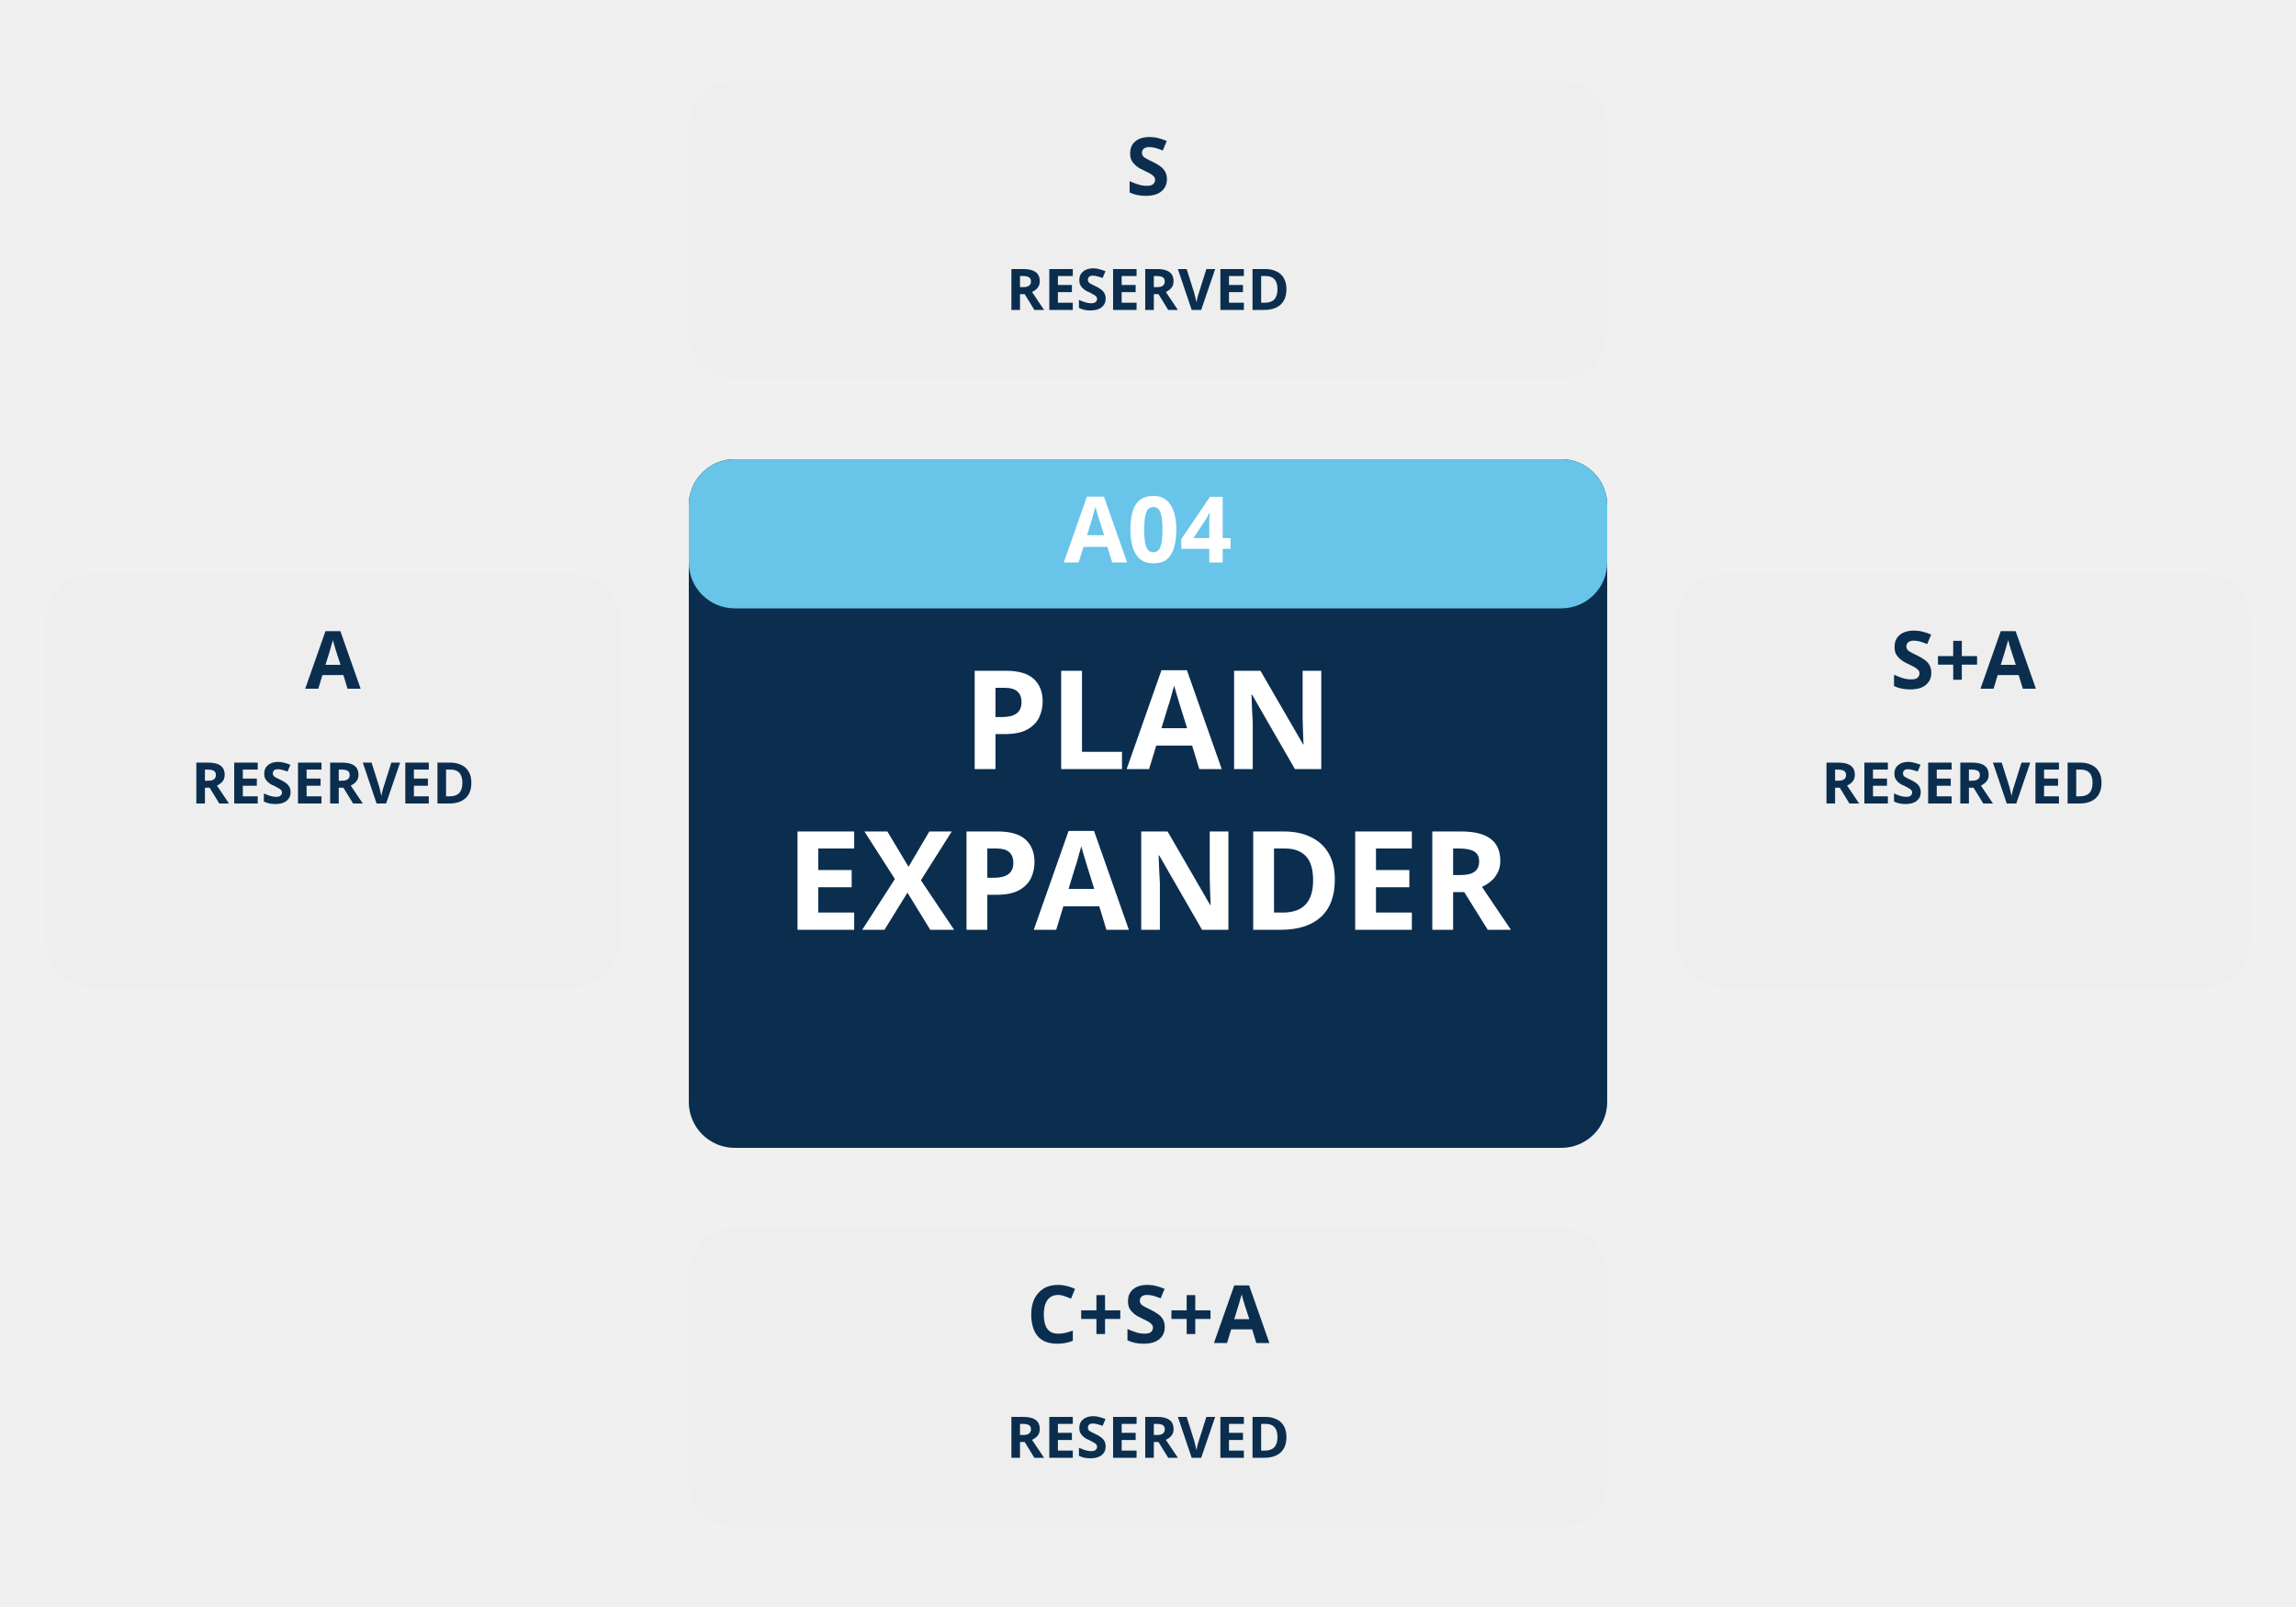
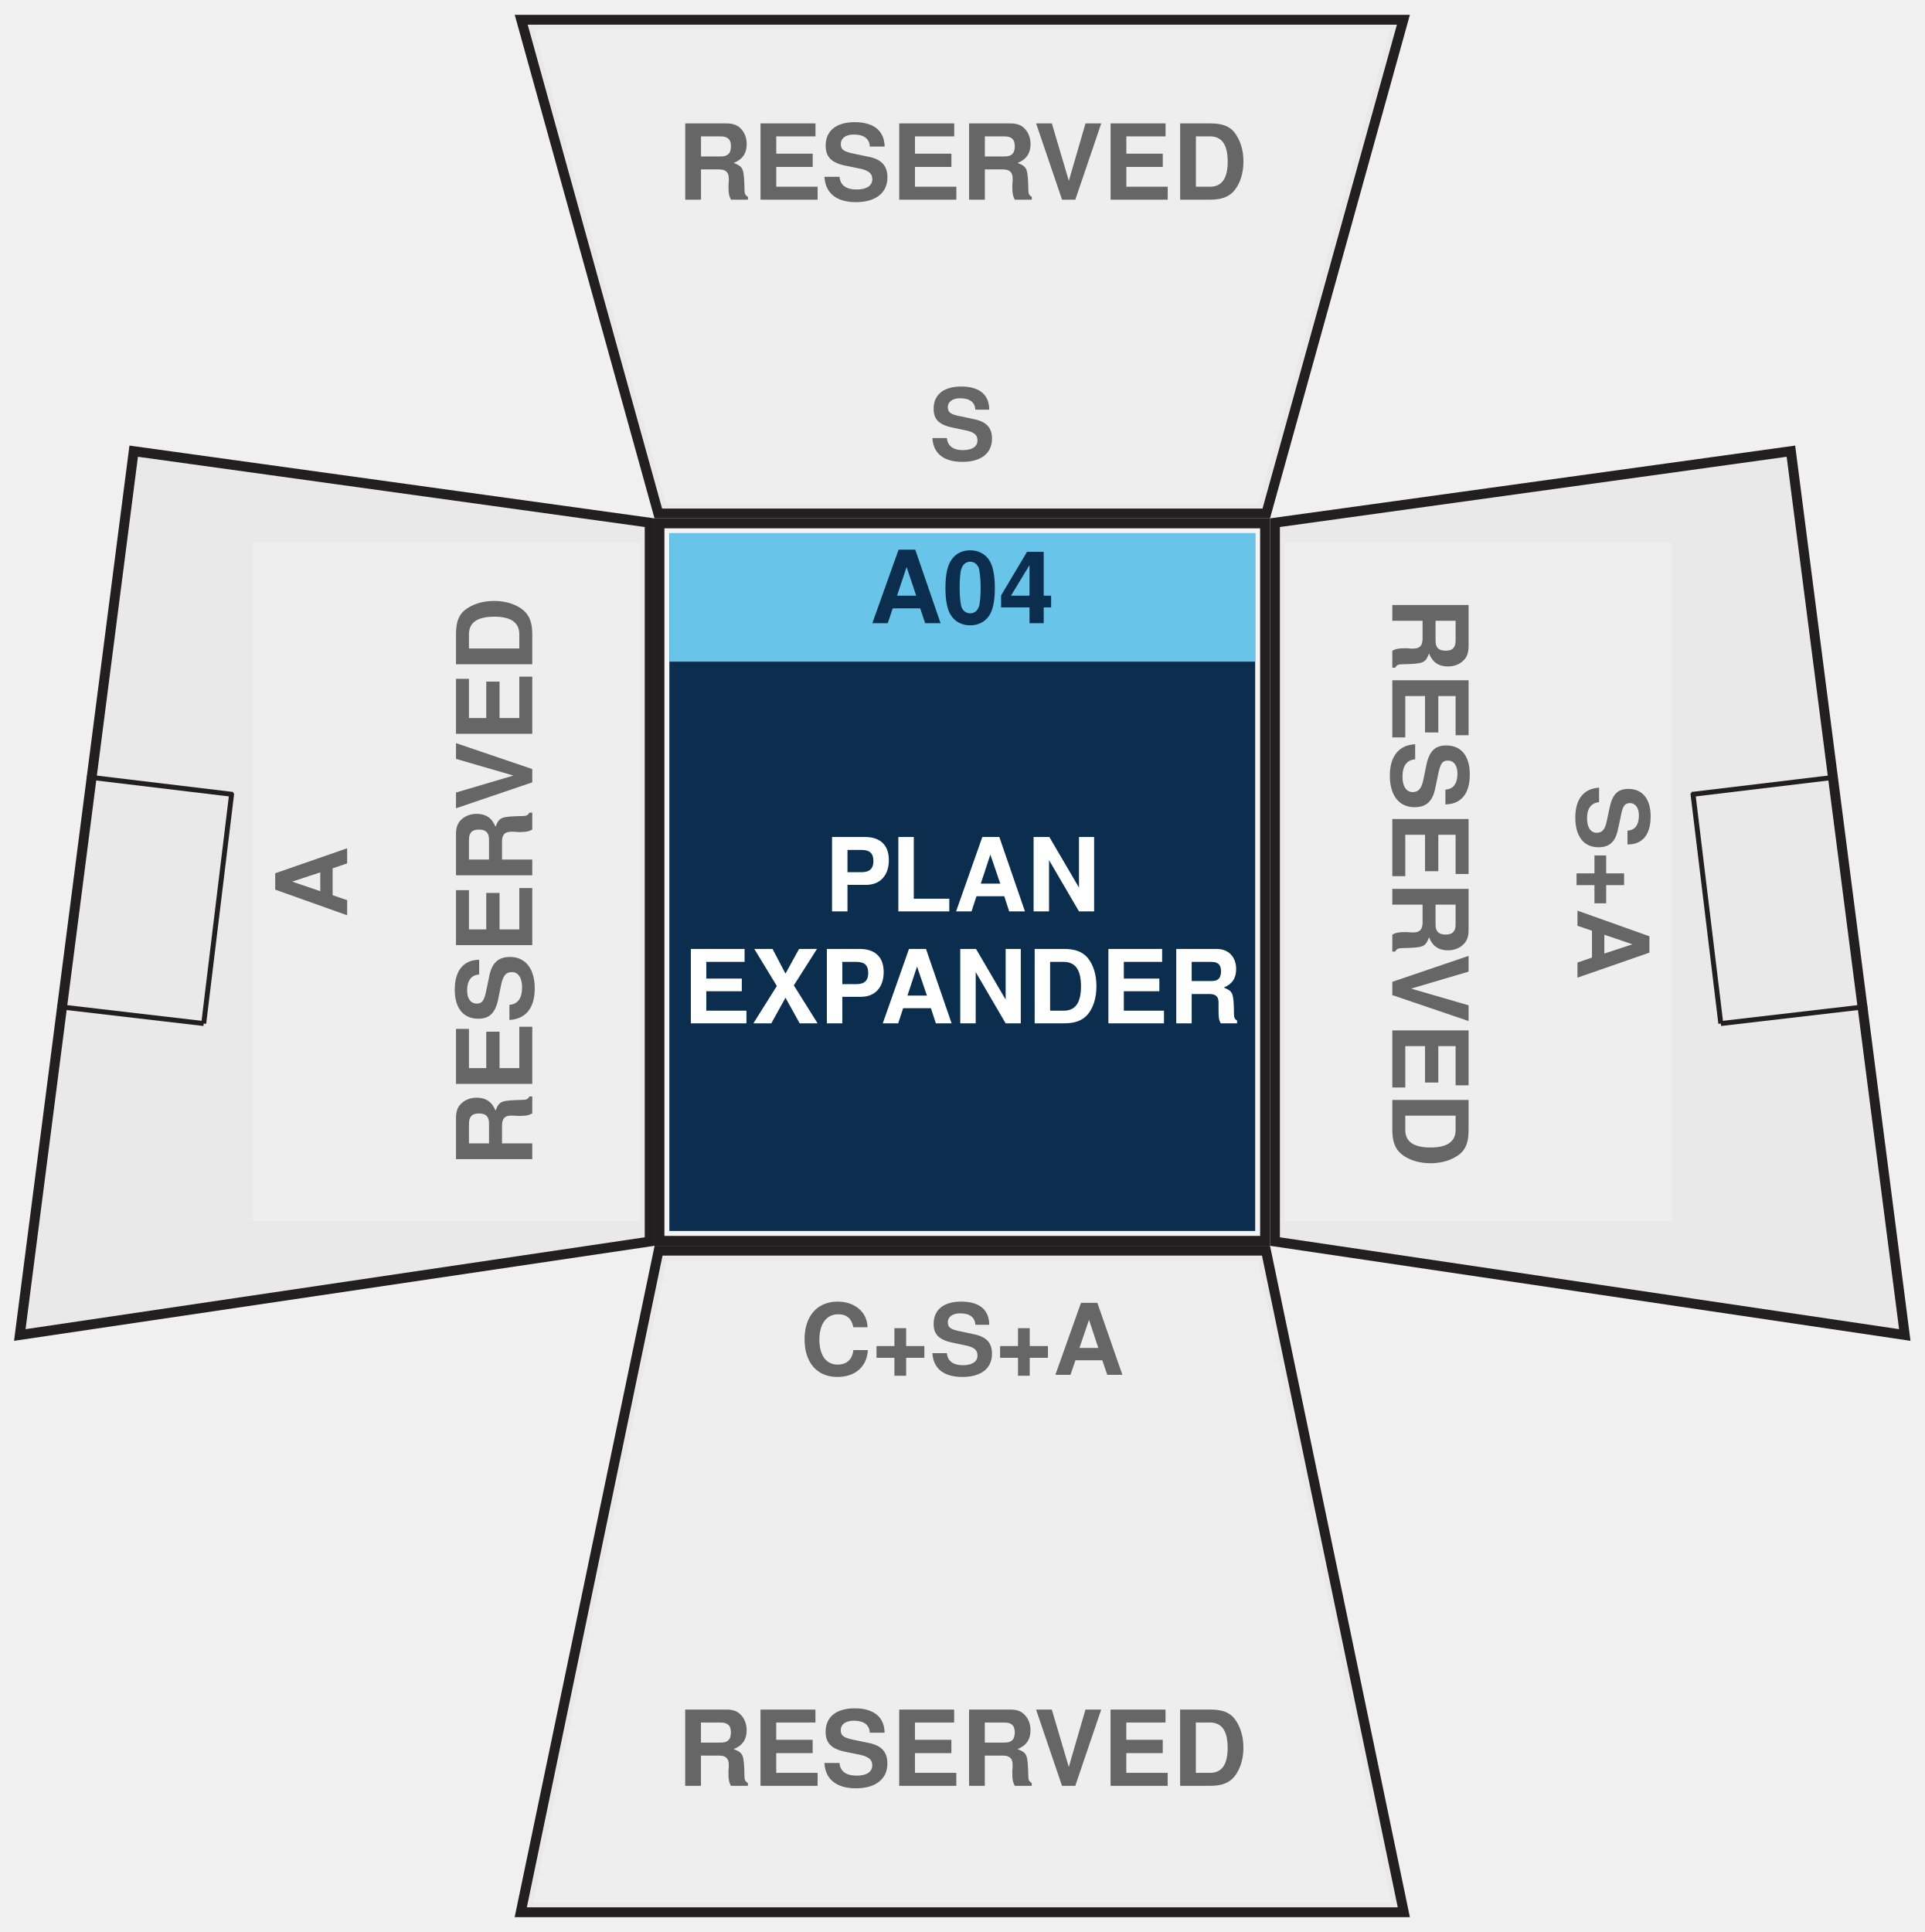
- <svg xmlns="http://www.w3.org/2000/svg" width="200" height="140" viewBox="0 0 200 140" role="img" aria-labelledby="title desc">
-   <style>.id{font:700 8px sans-serif;fill:#fff}.name{font:700 12px sans-serif;fill:#fff}.mod{font:700 7px sans-serif;fill:#0B2E4F;text-anchor:middle}.action{font:700 5px sans-serif;fill:#0B2E4F;text-anchor:middle}</style>
-   <rect x="60" y="40" width="80" height="60" rx="4" fill="#0B2E4F" />
-   <rect x="60" y="40" width="80" height="13" rx="4" fill="#68C4E8" />
-   <text x="100" y="49" class="id" text-anchor="middle">A04</text>
-   <text x="100" y="67" class="name" text-anchor="middle">PLAN</text>
-   <text x="100" y="81" class="name" text-anchor="middle">EXPANDER</text>
-   <rect x="60" y="7" width="80" height="26" rx="4" fill="#EEEEEE" />
-   <text x="100.0" y="17" class="mod">S</text>
-   <text x="100.0" y="27" class="action" textLength="75" lengthAdjust="spacingAndGlyphs">RESERVED</text>
-   <rect x="4" y="50" width="50" height="36" rx="4" fill="#EEEEEE" />
-   <text x="29.0" y="60" class="mod">A</text>
-   <text x="29.0" y="70" class="action" textLength="45" lengthAdjust="spacingAndGlyphs">RESERVED</text>
-   <rect x="146" y="50" width="50" height="36" rx="4" fill="#EEEEEE" />
-   <text x="171.0" y="60" class="mod">S+A</text>
-   <text x="171.0" y="70" class="action" textLength="45" lengthAdjust="spacingAndGlyphs">RESERVED</text>
-   <rect x="60" y="107" width="80" height="26" rx="4" fill="#EEEEEE" />
-   <text x="100.0" y="117" class="mod">C+S+A</text>
-   <text x="100.0" y="127" class="action" textLength="75" lengthAdjust="spacingAndGlyphs">RESERVED</text>
+ <svg xmlns="http://www.w3.org/2000/svg" width="97.387pt" height="97.762pt" viewBox="19.836 471.09 97.387 97.762" role="img" aria-labelledby="title desc">
+   <path fill-rule="nonzero" fill="rgb(95.686%, 95.609%, 95.628%)" fill-opacity="1" d="M 53.207 533.879 L 83.852 533.879 L 83.852 497.57 L 53.207 497.57 Z M 53.207 533.879 " />
+   <path fill-rule="nonzero" fill="rgb(13.73%, 12.16%, 12.549%)" fill-opacity="1" d="M 84.102 497.32 L 52.957 497.32 L 52.957 534.129 L 84.102 534.129 Z M 83.602 533.629 L 53.457 533.629 L 53.457 497.824 L 83.602 497.824 Z M 83.602 533.629 " />
+   <path fill-rule="nonzero" fill="rgb(91.364%, 91.206%, 91.246%)" fill-opacity="1" d="M 84.352 533.914 L 84.352 497.539 L 110.461 493.922 L 116.223 538.641 Z M 84.352 533.914 " />
+   <path fill-rule="nonzero" fill="rgb(13.73%, 12.16%, 12.549%)" fill-opacity="1" d="M 110.676 493.637 L 84.102 497.32 L 84.102 534.129 L 116.512 538.938 Z M 110.246 494.203 L 115.934 538.348 L 84.602 533.699 L 84.602 497.758 " />
+   <path fill-rule="nonzero" fill="rgb(91.364%, 91.206%, 91.246%)" fill-opacity="1" d="M 53.148 497.074 L 46.211 472.09 L 90.852 472.09 L 83.914 497.074 Z M 53.148 497.074 " />
+   <path fill-rule="nonzero" fill="rgb(13.73%, 12.16%, 12.549%)" fill-opacity="1" d="M 91.18 471.84 L 45.883 471.84 L 52.957 497.32 L 84.102 497.32 Z M 90.523 472.34 L 83.723 496.824 L 53.34 496.824 L 46.539 472.34 " />
+   <path fill-rule="nonzero" fill="rgb(91.364%, 91.206%, 91.246%)" fill-opacity="1" d="M 46.188 567.852 L 53.16 534.379 L 83.898 534.379 L 90.871 567.852 Z M 46.188 567.852 " />
+   <path fill-rule="nonzero" fill="rgb(13.73%, 12.16%, 12.549%)" fill-opacity="1" d="M 84.102 534.129 L 52.961 534.129 L 45.879 568.102 L 91.18 568.102 Z M 83.695 534.625 L 90.566 567.602 L 46.496 567.602 L 53.363 534.625 " />
+   <path fill="none" stroke-width="2.5" stroke-linecap="butt" stroke-linejoin="miter" stroke="rgb(13.73%, 12.16%, 12.549%)" stroke-opacity="1" stroke-miterlimit="10" d="M 1129.575 3313.239 L 1055.657 3304.361 " transform="matrix(0.0998785, 0, 0, -0.0998785, 0, 841.3237)" />
+   <path fill="none" stroke-width="2.5" stroke-linecap="butt" stroke-linejoin="miter" stroke="rgb(13.73%, 12.16%, 12.549%)" stroke-opacity="1" stroke-miterlimit="10" d="M 1144.633 3196.925 L 1070.441 3188.282 " transform="matrix(0.0998785, 0, 0, -0.0998785, 0, 841.3237)" />
+   <path fill="none" stroke-width="2.5" stroke-linecap="butt" stroke-linejoin="miter" stroke="rgb(13.73%, 12.16%, 12.549%)" stroke-opacity="1" stroke-miterlimit="10" d="M 1070.441 3188.282 L 1056.283 3305.065 " transform="matrix(0.0998785, 0, 0, -0.0998785, 0, 841.3237)" />
+   <path fill-rule="nonzero" fill="rgb(91.364%, 91.206%, 91.246%)" fill-opacity="1" d="M 26.602 493.918 L 52.707 497.539 L 52.707 533.91 L 20.836 538.641 Z M 26.602 493.918 " />
+   <path fill-rule="nonzero" fill="rgb(13.73%, 12.16%, 12.549%)" fill-opacity="1" d="M 26.387 493.637 L 20.547 538.938 L 52.957 534.129 L 52.957 497.32 Z M 26.816 494.203 L 52.461 497.758 L 52.461 533.699 L 21.129 538.348 " />
+   <path fill="none" stroke-width="2.5" stroke-linecap="butt" stroke-linejoin="miter" stroke="rgb(13.73%, 12.16%, 12.549%)" stroke-opacity="1" stroke-miterlimit="10" d="M 242.678 3313.239 L 316.635 3304.361 " transform="matrix(0.0998785, 0, 0, -0.0998785, 0, 841.3237)" />
+   <path fill="none" stroke-width="2.5" stroke-linecap="butt" stroke-linejoin="miter" stroke="rgb(13.73%, 12.16%, 12.549%)" stroke-opacity="1" stroke-miterlimit="10" d="M 227.659 3196.925 L 301.812 3188.282 " transform="matrix(0.0998785, 0, 0, -0.0998785, 0, 841.3237)" />
+   <path fill="none" stroke-width="2.5" stroke-linecap="butt" stroke-linejoin="miter" stroke="rgb(13.73%, 12.16%, 12.549%)" stroke-opacity="1" stroke-miterlimit="10" d="M 301.812 3188.282 L 316.009 3305.065 " transform="matrix(0.0998785, 0, 0, -0.0998785, 0, 841.3237)" />
+   <g transform="translate(0 841.89) scale(1 -1)">
+     <rect x="53.707" y="308.511" width="29.645" height="35.309" fill="#0B2E4F" />
+     <rect x="53.707" y="337.32" width="29.645" height="6.5" fill="#68C4E8" />
+     <text transform="translate(68.5293 339.2666) scale(1 -1)" text-anchor="middle" font-family="Helvetica,Arial,sans-serif" font-weight="700" font-size="5.10" fill="#0B2E4F">A04</text>
+     <text transform="translate(68.5293 324.6821) scale(1 -1)" text-anchor="middle" font-family="Helvetica,Arial,sans-serif" font-weight="700" font-size="5.15" fill="#FFFFFF">PLAN</text>
+     <text transform="translate(68.5293 319.0171) scale(1 -1)" text-anchor="middle" font-family="Helvetica,Arial,sans-serif" font-weight="700" font-size="5.15" fill="#FFFFFF">EXPANDER</text>
+     <rect x="84.852" y="309.011" width="19.586" height="34.309" fill="#EEEEEE" />
+     <g transform="translate(94.64452 326.1654)">
+       <g transform="rotate(-90)">
+         <text transform="translate(0 5.015457) scale(1 -1)" text-anchor="middle" font-family="Helvetica,Arial,sans-serif" font-weight="700" font-size="5.00" fill="#666666">S+A</text>
+         <text transform="translate(0 -4.35415) scale(1 -1)" text-anchor="middle" font-family="Helvetica,Arial,sans-serif" font-weight="700" font-size="5.30" fill="#666666">RESERVED</text>
+       </g>
+     </g>
+     <path d="M 53.529 345.316 L 46.869 369.3 L 90.194 369.3 L 83.534 345.316 Z" fill="#EEEEEE" />
+     <text transform="translate(68.5293 347.5383) scale(1 -1)" text-anchor="middle" font-family="Helvetica,Arial,sans-serif" font-weight="700" font-size="5.00" fill="#666666">S</text>
+     <text transform="translate(68.53125 360.696) scale(1 -1)" text-anchor="middle" font-family="Helvetica,Arial,sans-serif" font-weight="700" font-size="5.30" fill="#666666">RESERVED</text>
+     <path d="M 46.802 274.538 L 53.567 307.011 L 83.492 307.011 L 90.256 274.538 Z" fill="#EEEEEE" />
+     <text transform="translate(68.5293 301.2336) scale(1 -1)" text-anchor="middle" font-family="Helvetica,Arial,sans-serif" font-weight="700" font-size="5.00" fill="#666666">C+S+A</text>
+     <text transform="translate(68.5293 280.4343) scale(1 -1)" text-anchor="middle" font-family="Helvetica,Arial,sans-serif" font-weight="700" font-size="5.30" fill="#666666">RESERVED</text>
+     <rect x="32.625" y="309.011" width="19.582" height="34.309" fill="#EEEEEE" />
+     <g transform="translate(42.41601 326.1654)">
+       <g transform="rotate(90)">
+         <text transform="translate(0 5.013519) scale(1 -1)" text-anchor="middle" font-family="Helvetica,Arial,sans-serif" font-weight="700" font-size="5.00" fill="#666666">A</text>
+         <text transform="translate(0 -4.35415) scale(1 -1)" text-anchor="middle" font-family="Helvetica,Arial,sans-serif" font-weight="700" font-size="5.30" fill="#666666">RESERVED</text>
+       </g>
+     </g>
+   </g>
</svg>
